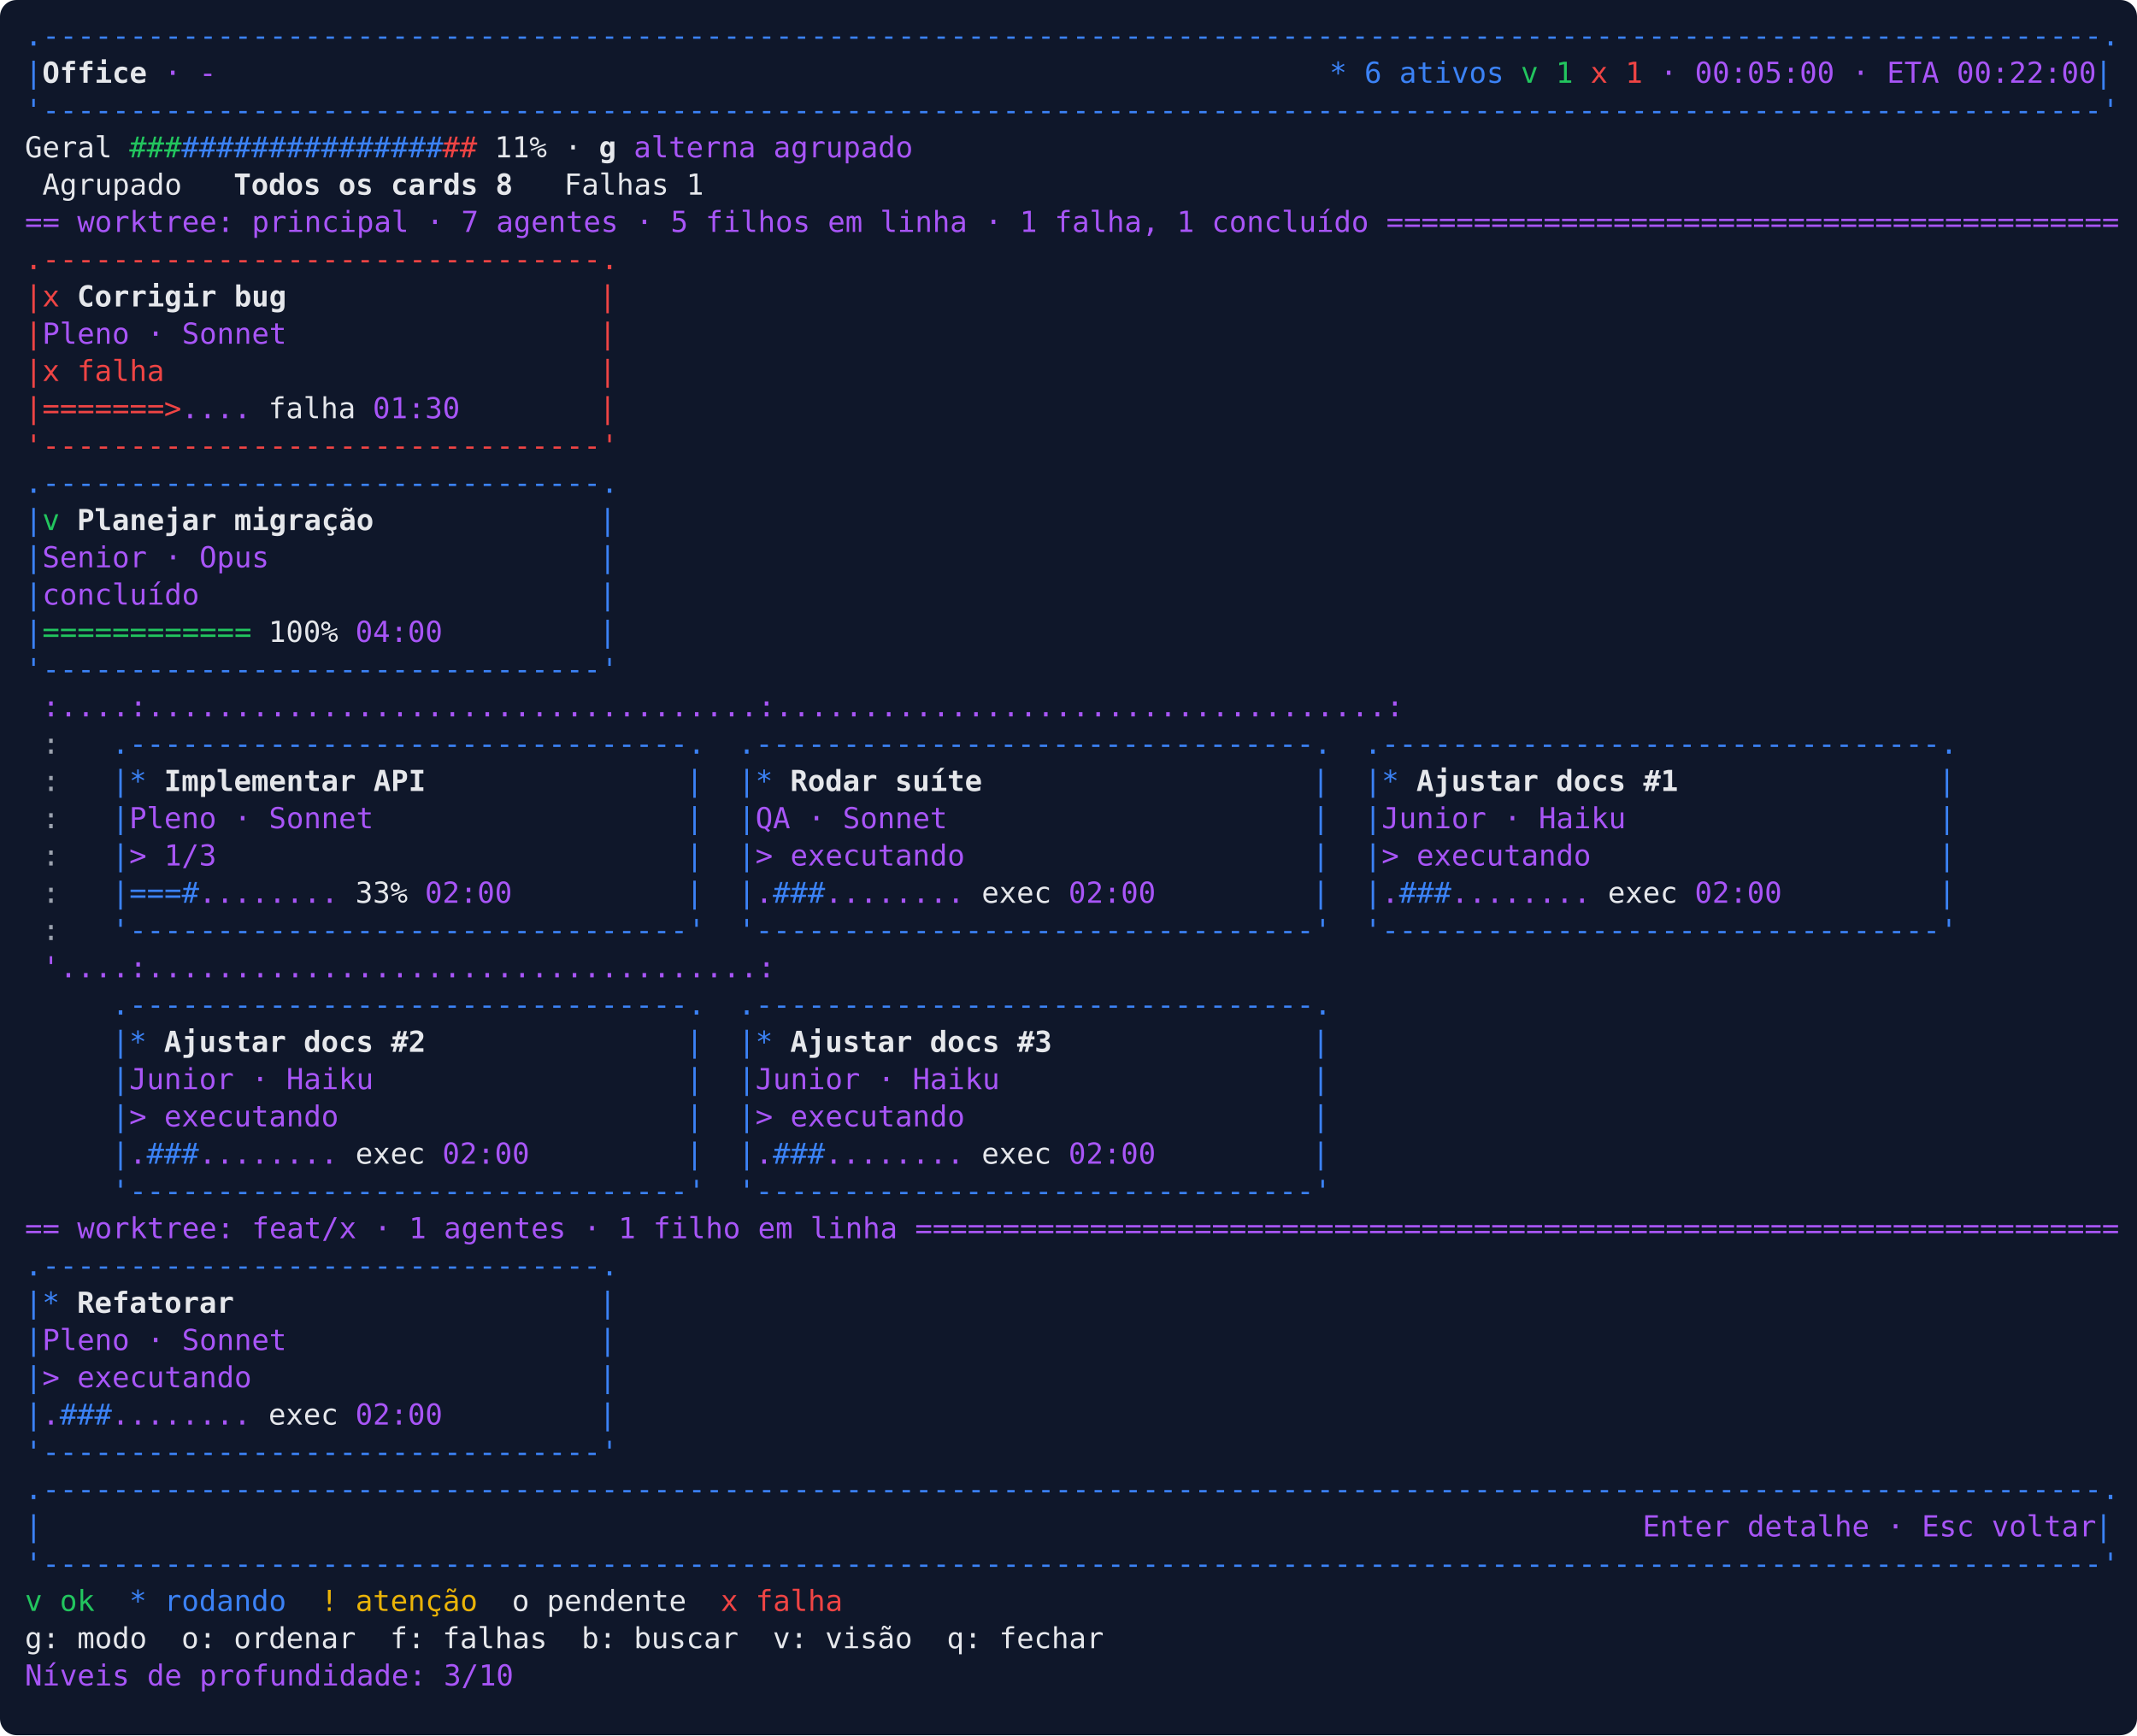
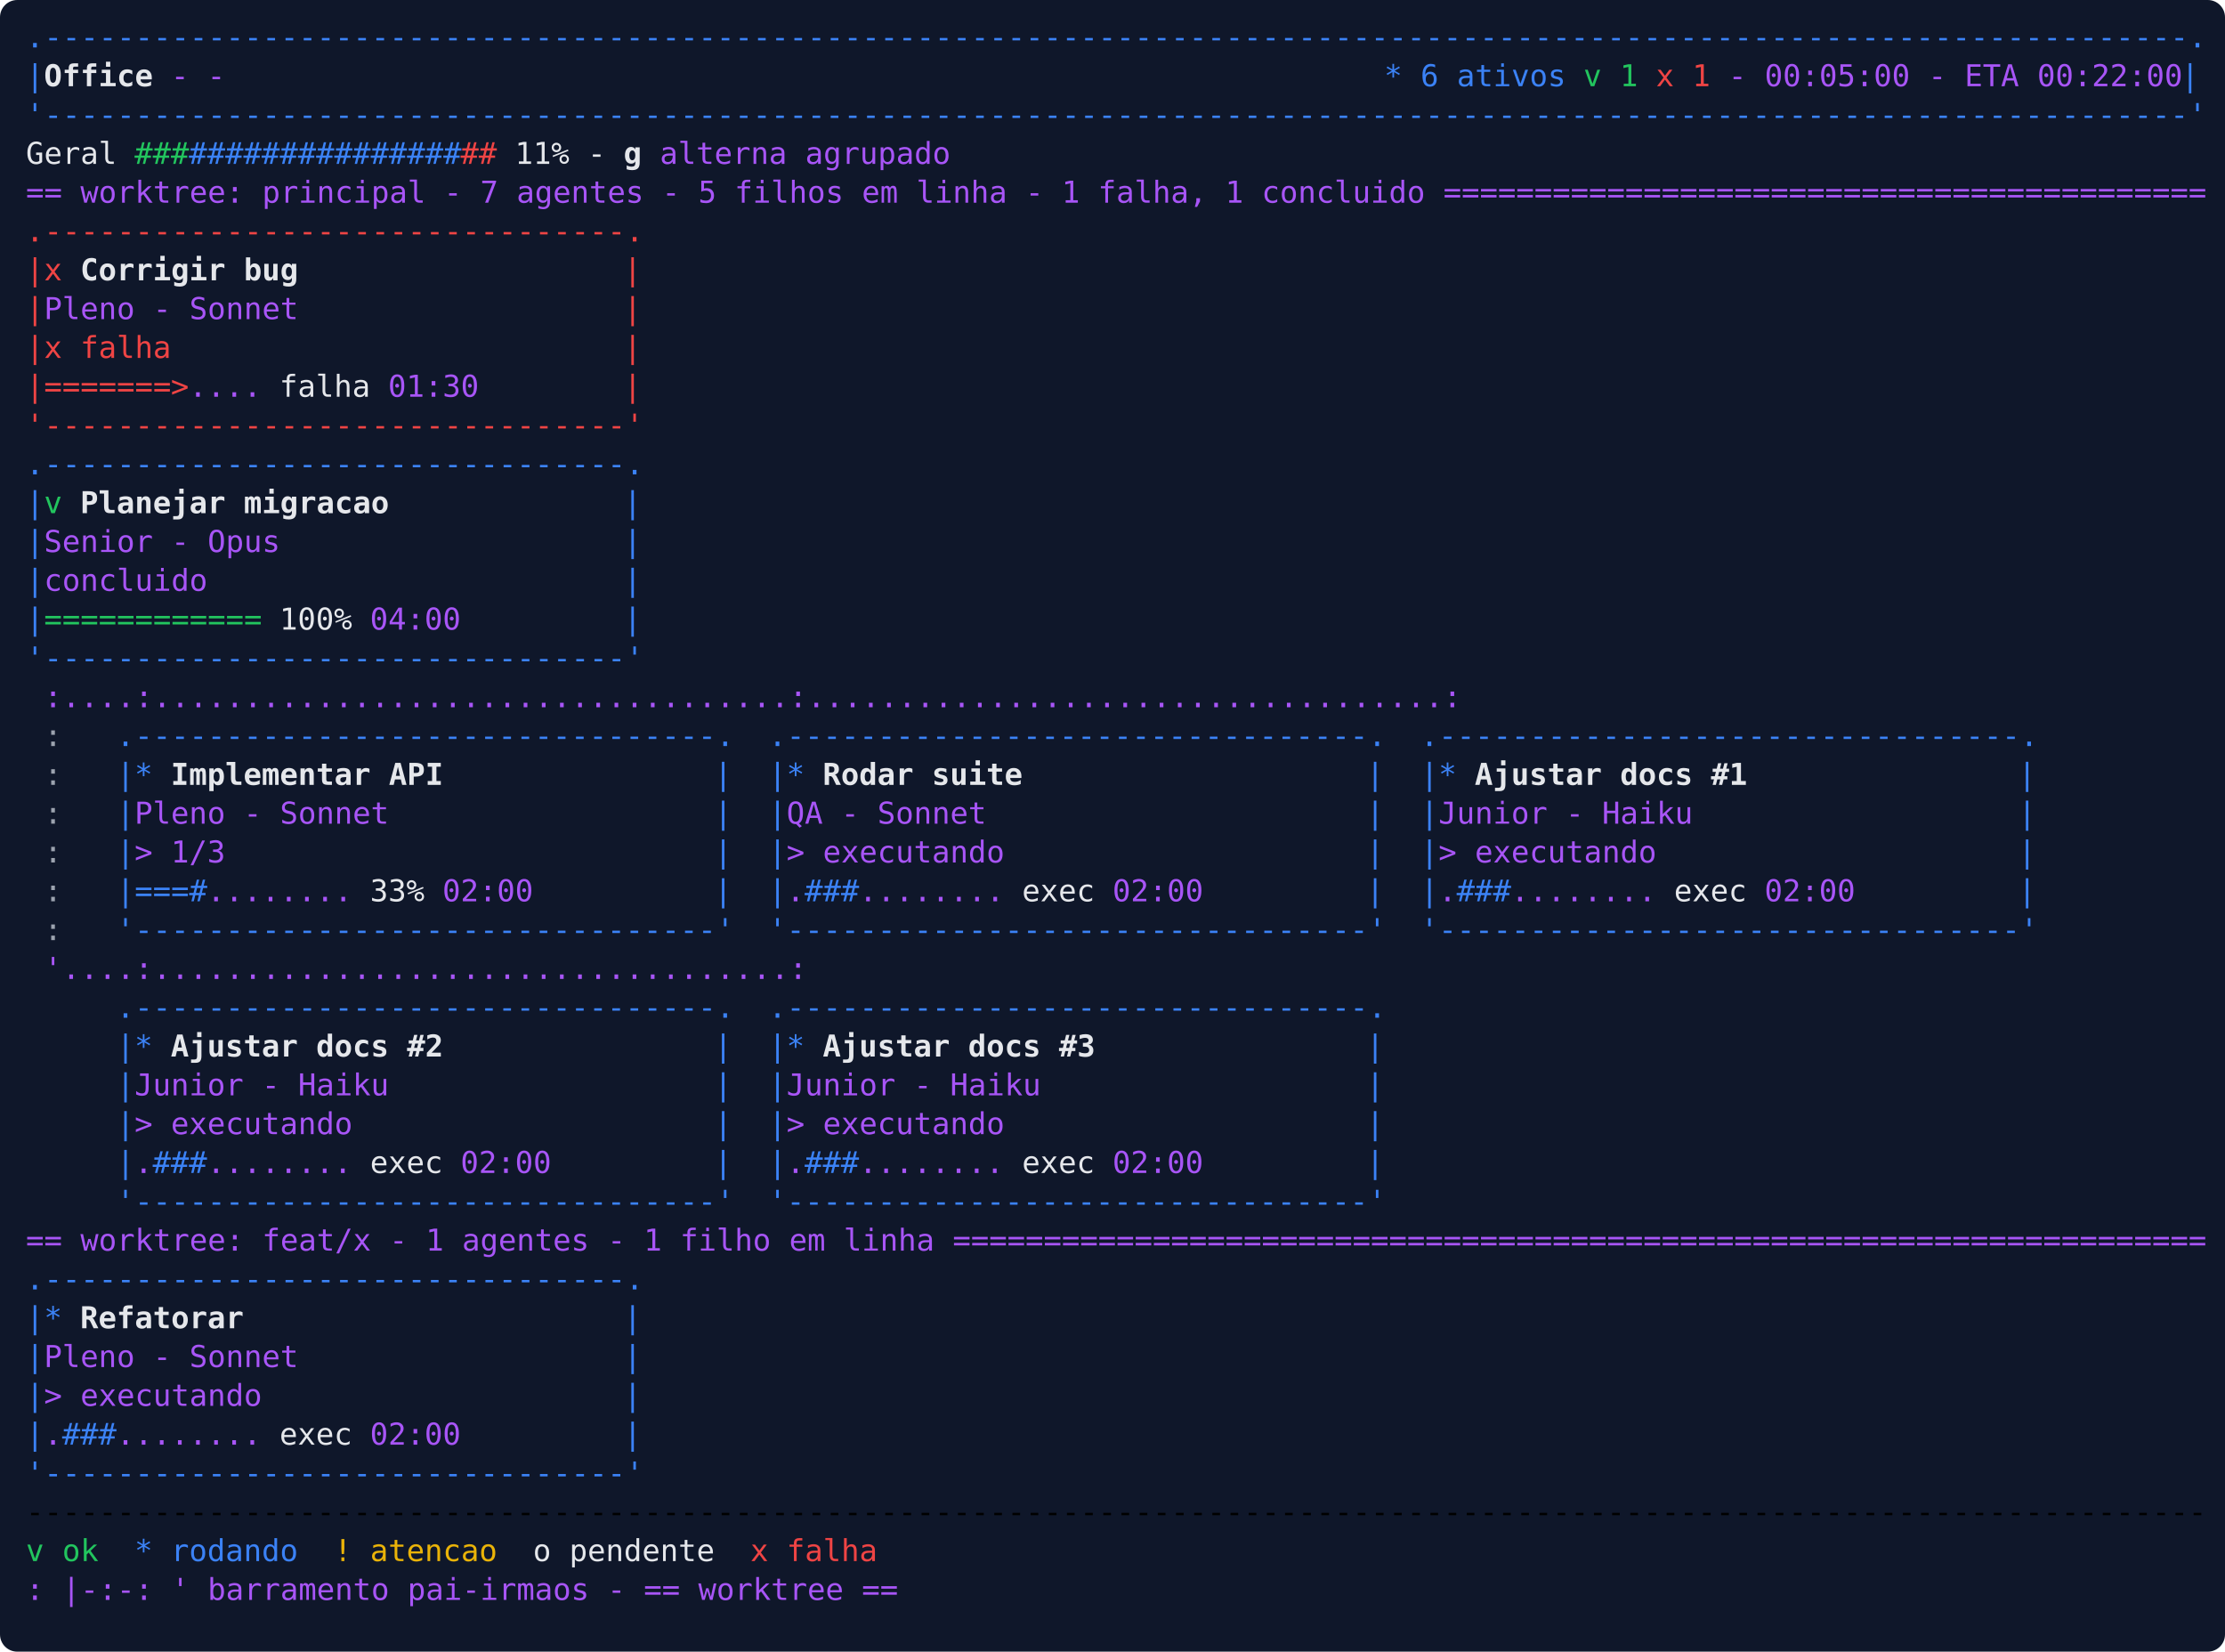
- <svg xmlns="http://www.w3.org/2000/svg" width="1032" height="838" font-family="Menlo,Consolas,monospace" font-size="14">
+ <svg xmlns="http://www.w3.org/2000/svg" width="1032" height="766" font-family="Menlo,Consolas,monospace" font-size="14">
  <rect width="100%" height="100%" rx="8" fill="#0f172a" />
  <text y="22">
    <tspan x="12.0" fill="#3b82f6" xml:space="preserve">.----------------------------------------------------------------------------------------------------------------------.</tspan>
  </text>
  <text y="40">
    <tspan x="12.0" fill="#3b82f6" xml:space="preserve">|</tspan>
    <tspan x="20.4" fill="#e5e7eb" font-weight="bold" xml:space="preserve">Office</tspan>
-     <tspan x="70.8" fill="#a855f7" xml:space="preserve"> · -</tspan>
+     <tspan x="70.8" fill="#a855f7" xml:space="preserve"> - -</tspan>
    <tspan x="104.4" fill="#e5e7eb" xml:space="preserve">                                                                </tspan>
    <tspan x="642.0" fill="#3b82f6" xml:space="preserve">* 6 ativos</tspan>
    <tspan x="726.0" fill="#22c55e" xml:space="preserve"> v 1</tspan>
    <tspan x="759.6" fill="#ef4444" xml:space="preserve"> x 1</tspan>
-     <tspan x="793.2" fill="#a855f7" xml:space="preserve"> · 00:05:00 · ETA 00:22:00</tspan>
+     <tspan x="793.2" fill="#a855f7" xml:space="preserve"> - 00:05:00 - ETA 00:22:00</tspan>
    <tspan x="1011.6" fill="#3b82f6" xml:space="preserve">|</tspan>
  </text>
  <text y="58">
    <tspan x="12.0" fill="#3b82f6" xml:space="preserve">'----------------------------------------------------------------------------------------------------------------------'</tspan>
  </text>
  <text y="76">
    <tspan x="12.0" fill="#e5e7eb" xml:space="preserve">Geral </tspan>
    <tspan x="62.4" fill="#22c55e" xml:space="preserve">###</tspan>
    <tspan x="87.6" fill="#3b82f6" xml:space="preserve">###############</tspan>
    <tspan x="213.6" fill="#ef4444" xml:space="preserve">##</tspan>
    <tspan x="230.4" fill="#a855f7" xml:space="preserve" />
-     <tspan x="230.4" fill="#e5e7eb" xml:space="preserve"> 11% · </tspan>
+     <tspan x="230.4" fill="#e5e7eb" xml:space="preserve"> 11% - </tspan>
    <tspan x="289.2" fill="#e5e7eb" font-weight="bold" xml:space="preserve">g</tspan>
    <tspan x="297.6" fill="#a855f7" xml:space="preserve"> alterna agrupado</tspan>
  </text>
  <text y="94">
-     <tspan x="12.0" fill="#e5e7eb" xml:space="preserve"> Agrupado </tspan>
-     <tspan x="96.0" fill="#e5e7eb" xml:space="preserve"> </tspan>
-     <tspan x="104.4" fill="#e5e7eb" font-weight="bold" xml:space="preserve"> Todos os cards 8 </tspan>
-     <tspan x="255.6" fill="#e5e7eb" xml:space="preserve"> </tspan>
-     <tspan x="264.0" fill="#e5e7eb" xml:space="preserve"> Falhas 1 </tspan>
-     <tspan x="348.0" fill="#e5e7eb" xml:space="preserve"> </tspan>
+     <tspan x="12.0" fill="#a855f7" xml:space="preserve">== worktree: principal - 7 agentes - 5 filhos em linha - 1 falha, 1 concluido ==========================================</tspan>
  </text>
  <text y="112">
-     <tspan x="12.0" fill="#a855f7" xml:space="preserve">== worktree: principal · 7 agentes · 5 filhos em linha · 1 falha, 1 concluído ==========================================</tspan>
+     <tspan x="12.0" fill="#ef4444" xml:space="preserve">.--------------------------------.</tspan>
  </text>
  <text y="130">
-     <tspan x="12.0" fill="#ef4444" xml:space="preserve">.--------------------------------.</tspan>
-   </text>
-   <text y="148">
    <tspan x="12.0" fill="#ef4444" xml:space="preserve">|</tspan>
    <tspan x="20.4" fill="#ef4444" xml:space="preserve">x </tspan>
    <tspan x="37.2" fill="#e5e7eb" font-weight="bold" xml:space="preserve">Corrigir bug</tspan>
    <tspan x="138.0" fill="#e5e7eb" xml:space="preserve">                  </tspan>
    <tspan x="289.2" fill="#ef4444" xml:space="preserve">|</tspan>
  </text>
-   <text y="166">
+   <text y="148">
    <tspan x="12.0" fill="#ef4444" xml:space="preserve">|</tspan>
-     <tspan x="20.4" fill="#a855f7" xml:space="preserve">Pleno · Sonnet</tspan>
+     <tspan x="20.4" fill="#a855f7" xml:space="preserve">Pleno - Sonnet</tspan>
    <tspan x="138.0" fill="#e5e7eb" xml:space="preserve">                  </tspan>
    <tspan x="289.2" fill="#ef4444" xml:space="preserve">|</tspan>
  </text>
-   <text y="184">
+   <text y="166">
    <tspan x="12.0" fill="#ef4444" xml:space="preserve">|</tspan>
    <tspan x="20.4" fill="#ef4444" xml:space="preserve">x falha</tspan>
    <tspan x="79.2" fill="#e5e7eb" xml:space="preserve">                         </tspan>
    <tspan x="289.2" fill="#ef4444" xml:space="preserve">|</tspan>
  </text>
-   <text y="202">
+   <text y="184">
    <tspan x="12.0" fill="#ef4444" xml:space="preserve">|</tspan>
    <tspan x="20.4" fill="#ef4444" xml:space="preserve">=======</tspan>
    <tspan x="79.2" fill="#ef4444" xml:space="preserve">&gt;</tspan>
    <tspan x="87.6" fill="#a855f7" xml:space="preserve">....</tspan>
    <tspan x="121.2" fill="#e5e7eb" xml:space="preserve"> falha </tspan>
    <tspan x="180.0" fill="#a855f7" xml:space="preserve">01:30</tspan>
    <tspan x="222.0" fill="#e5e7eb" xml:space="preserve">        </tspan>
    <tspan x="289.2" fill="#ef4444" xml:space="preserve">|</tspan>
  </text>
+   <text y="202">
+     <tspan x="12.0" fill="#ef4444" xml:space="preserve">'--------------------------------'</tspan>
+   </text>
  <text y="220">
-     <tspan x="12.0" fill="#ef4444" xml:space="preserve">'--------------------------------'</tspan>
+     <tspan x="12.0" fill="#3b82f6" xml:space="preserve">.--------------------------------.</tspan>
  </text>
  <text y="238">
-     <tspan x="12.0" fill="#3b82f6" xml:space="preserve">.--------------------------------.</tspan>
+     <tspan x="12.0" fill="#3b82f6" xml:space="preserve">|</tspan>
+     <tspan x="20.4" fill="#22c55e" xml:space="preserve">v </tspan>
+     <tspan x="37.2" fill="#e5e7eb" font-weight="bold" xml:space="preserve">Planejar migracao</tspan>
+     <tspan x="180.0" fill="#e5e7eb" xml:space="preserve">             </tspan>
+     <tspan x="289.2" fill="#3b82f6" xml:space="preserve">|</tspan>
  </text>
  <text y="256">
    <tspan x="12.0" fill="#3b82f6" xml:space="preserve">|</tspan>
-     <tspan x="20.4" fill="#22c55e" xml:space="preserve">v </tspan>
-     <tspan x="37.2" fill="#e5e7eb" font-weight="bold" xml:space="preserve">Planejar migração</tspan>
-     <tspan x="180.0" fill="#e5e7eb" xml:space="preserve">             </tspan>
+     <tspan x="20.4" fill="#a855f7" xml:space="preserve">Senior - Opus</tspan>
+     <tspan x="129.6" fill="#e5e7eb" xml:space="preserve">                   </tspan>
    <tspan x="289.2" fill="#3b82f6" xml:space="preserve">|</tspan>
  </text>
  <text y="274">
    <tspan x="12.0" fill="#3b82f6" xml:space="preserve">|</tspan>
-     <tspan x="20.4" fill="#a855f7" xml:space="preserve">Senior · Opus</tspan>
-     <tspan x="129.6" fill="#e5e7eb" xml:space="preserve">                   </tspan>
+     <tspan x="20.4" fill="#a855f7" xml:space="preserve">concluido</tspan>
+     <tspan x="96.0" fill="#e5e7eb" xml:space="preserve">                       </tspan>
    <tspan x="289.2" fill="#3b82f6" xml:space="preserve">|</tspan>
  </text>
  <text y="292">
-     <tspan x="12.0" fill="#3b82f6" xml:space="preserve">|</tspan>
-     <tspan x="20.4" fill="#a855f7" xml:space="preserve">concluído</tspan>
-     <tspan x="96.0" fill="#e5e7eb" xml:space="preserve">                       </tspan>
-     <tspan x="289.2" fill="#3b82f6" xml:space="preserve">|</tspan>
-   </text>
-   <text y="310">
    <tspan x="12.0" fill="#3b82f6" xml:space="preserve">|</tspan>
    <tspan x="20.4" fill="#22c55e" xml:space="preserve">============</tspan>
    <tspan x="121.2" fill="#22c55e" xml:space="preserve" />
    <tspan x="121.2" fill="#a855f7" xml:space="preserve" />
    <tspan x="121.2" fill="#e5e7eb" xml:space="preserve"> 100% </tspan>
    <tspan x="171.6" fill="#a855f7" xml:space="preserve">04:00</tspan>
    <tspan x="213.6" fill="#e5e7eb" xml:space="preserve">         </tspan>
    <tspan x="289.2" fill="#3b82f6" xml:space="preserve">|</tspan>
  </text>
+   <text y="310">
+     <tspan x="12.0" fill="#3b82f6" xml:space="preserve">'--------------------------------'</tspan>
+   </text>
  <text y="328">
-     <tspan x="12.0" fill="#3b82f6" xml:space="preserve">'--------------------------------'</tspan>
+     <tspan x="12.0" fill="#e5e7eb" xml:space="preserve"> </tspan>
+     <tspan x="20.4" fill="#a855f7" xml:space="preserve">:....:...................................:...................................:</tspan>
  </text>
  <text y="346">
    <tspan x="12.0" fill="#e5e7eb" xml:space="preserve"> </tspan>
-     <tspan x="20.4" fill="#a855f7" xml:space="preserve">:....:...................................:...................................:</tspan>
+     <tspan x="20.4" fill="#9ca3af" xml:space="preserve">:</tspan>
+     <tspan x="28.8" fill="#e5e7eb" xml:space="preserve">   </tspan>
+     <tspan x="54.0" fill="#3b82f6" xml:space="preserve">.--------------------------------.</tspan>
+     <tspan x="339.6" fill="#e5e7eb" xml:space="preserve">  </tspan>
+     <tspan x="356.4" fill="#3b82f6" xml:space="preserve">.--------------------------------.</tspan>
+     <tspan x="642.0" fill="#e5e7eb" xml:space="preserve">  </tspan>
+     <tspan x="658.8" fill="#3b82f6" xml:space="preserve">.--------------------------------.</tspan>
  </text>
  <text y="364">
-     <tspan x="12.0" fill="#e5e7eb" xml:space="preserve"> </tspan>
-     <tspan x="20.4" fill="#9ca3af" xml:space="preserve">:</tspan>
-     <tspan x="28.8" fill="#e5e7eb" xml:space="preserve">   </tspan>
-     <tspan x="54.0" fill="#3b82f6" xml:space="preserve">.--------------------------------.</tspan>
-     <tspan x="339.6" fill="#e5e7eb" xml:space="preserve">  </tspan>
-     <tspan x="356.4" fill="#3b82f6" xml:space="preserve">.--------------------------------.</tspan>
-     <tspan x="642.0" fill="#e5e7eb" xml:space="preserve">  </tspan>
-     <tspan x="658.8" fill="#3b82f6" xml:space="preserve">.--------------------------------.</tspan>
-   </text>
-   <text y="382">
    <tspan x="12.0" fill="#e5e7eb" xml:space="preserve"> </tspan>
    <tspan x="20.4" fill="#9ca3af" xml:space="preserve">:</tspan>
    <tspan x="28.8" fill="#e5e7eb" xml:space="preserve">   </tspan>
    <tspan x="54.0" fill="#3b82f6" xml:space="preserve">|</tspan>
    <tspan x="62.4" fill="#3b82f6" xml:space="preserve">* </tspan>
    <tspan x="79.2" fill="#e5e7eb" font-weight="bold" xml:space="preserve">Implementar API</tspan>
    <tspan x="205.2" fill="#e5e7eb" xml:space="preserve">               </tspan>
    <tspan x="331.2" fill="#3b82f6" xml:space="preserve">|</tspan>
    <tspan x="339.6" fill="#e5e7eb" xml:space="preserve">  </tspan>
    <tspan x="356.4" fill="#3b82f6" xml:space="preserve">|</tspan>
    <tspan x="364.8" fill="#3b82f6" xml:space="preserve">* </tspan>
-     <tspan x="381.6" fill="#e5e7eb" font-weight="bold" xml:space="preserve">Rodar suíte</tspan>
+     <tspan x="381.6" fill="#e5e7eb" font-weight="bold" xml:space="preserve">Rodar suite</tspan>
    <tspan x="474.0" fill="#e5e7eb" xml:space="preserve">                   </tspan>
    <tspan x="633.6" fill="#3b82f6" xml:space="preserve">|</tspan>
    <tspan x="642.0" fill="#e5e7eb" xml:space="preserve">  </tspan>
    <tspan x="658.8" fill="#3b82f6" xml:space="preserve">|</tspan>
    <tspan x="667.2" fill="#3b82f6" xml:space="preserve">* </tspan>
    <tspan x="684.0" fill="#e5e7eb" font-weight="bold" xml:space="preserve">Ajustar docs #1</tspan>
    <tspan x="810.0" fill="#e5e7eb" xml:space="preserve">               </tspan>
    <tspan x="936.0" fill="#3b82f6" xml:space="preserve">|</tspan>
  </text>
-   <text y="400">
-     <tspan x="12.0" fill="#e5e7eb" xml:space="preserve"> </tspan>
-     <tspan x="20.4" fill="#9ca3af" xml:space="preserve">:</tspan>
-     <tspan x="28.8" fill="#e5e7eb" xml:space="preserve">   </tspan>
-     <tspan x="54.0" fill="#3b82f6" xml:space="preserve">|</tspan>
-     <tspan x="62.4" fill="#a855f7" xml:space="preserve">Pleno · Sonnet</tspan>
+   <text y="382">
+     <tspan x="12.0" fill="#e5e7eb" xml:space="preserve"> </tspan>
+     <tspan x="20.4" fill="#9ca3af" xml:space="preserve">:</tspan>
+     <tspan x="28.8" fill="#e5e7eb" xml:space="preserve">   </tspan>
+     <tspan x="54.0" fill="#3b82f6" xml:space="preserve">|</tspan>
+     <tspan x="62.4" fill="#a855f7" xml:space="preserve">Pleno - Sonnet</tspan>
    <tspan x="180.0" fill="#e5e7eb" xml:space="preserve">                  </tspan>
    <tspan x="331.2" fill="#3b82f6" xml:space="preserve">|</tspan>
    <tspan x="339.6" fill="#e5e7eb" xml:space="preserve">  </tspan>
    <tspan x="356.4" fill="#3b82f6" xml:space="preserve">|</tspan>
-     <tspan x="364.8" fill="#a855f7" xml:space="preserve">QA · Sonnet</tspan>
+     <tspan x="364.8" fill="#a855f7" xml:space="preserve">QA - Sonnet</tspan>
    <tspan x="457.2" fill="#e5e7eb" xml:space="preserve">                     </tspan>
    <tspan x="633.6" fill="#3b82f6" xml:space="preserve">|</tspan>
    <tspan x="642.0" fill="#e5e7eb" xml:space="preserve">  </tspan>
    <tspan x="658.8" fill="#3b82f6" xml:space="preserve">|</tspan>
-     <tspan x="667.2" fill="#a855f7" xml:space="preserve">Junior · Haiku</tspan>
+     <tspan x="667.2" fill="#a855f7" xml:space="preserve">Junior - Haiku</tspan>
    <tspan x="784.8" fill="#e5e7eb" xml:space="preserve">                  </tspan>
    <tspan x="936.0" fill="#3b82f6" xml:space="preserve">|</tspan>
  </text>
-   <text y="418">
+   <text y="400">
    <tspan x="12.0" fill="#e5e7eb" xml:space="preserve"> </tspan>
    <tspan x="20.4" fill="#9ca3af" xml:space="preserve">:</tspan>
    <tspan x="28.8" fill="#e5e7eb" xml:space="preserve">   </tspan>
    <tspan x="54.0" fill="#3b82f6" xml:space="preserve">|</tspan>
    <tspan x="62.4" fill="#a855f7" xml:space="preserve">&gt; 1/3</tspan>
    <tspan x="104.4" fill="#e5e7eb" xml:space="preserve">                           </tspan>
    <tspan x="331.2" fill="#3b82f6" xml:space="preserve">|</tspan>
    <tspan x="339.6" fill="#e5e7eb" xml:space="preserve">  </tspan>
    <tspan x="356.4" fill="#3b82f6" xml:space="preserve">|</tspan>
    <tspan x="364.8" fill="#a855f7" xml:space="preserve">&gt; executando</tspan>
    <tspan x="465.6" fill="#e5e7eb" xml:space="preserve">                    </tspan>
    <tspan x="633.6" fill="#3b82f6" xml:space="preserve">|</tspan>
    <tspan x="642.0" fill="#e5e7eb" xml:space="preserve">  </tspan>
    <tspan x="658.8" fill="#3b82f6" xml:space="preserve">|</tspan>
    <tspan x="667.2" fill="#a855f7" xml:space="preserve">&gt; executando</tspan>
    <tspan x="768.0" fill="#e5e7eb" xml:space="preserve">                    </tspan>
    <tspan x="936.0" fill="#3b82f6" xml:space="preserve">|</tspan>
  </text>
-   <text y="436">
+   <text y="418">
    <tspan x="12.0" fill="#e5e7eb" xml:space="preserve"> </tspan>
    <tspan x="20.4" fill="#9ca3af" xml:space="preserve">:</tspan>
    <tspan x="28.8" fill="#e5e7eb" xml:space="preserve">   </tspan>
    <tspan x="54.0" fill="#3b82f6" xml:space="preserve">|===#</tspan>
    <tspan x="96.0" fill="#a855f7" xml:space="preserve">........</tspan>
    <tspan x="163.2" fill="#e5e7eb" xml:space="preserve"> 33% </tspan>
    <tspan x="205.2" fill="#a855f7" xml:space="preserve">02:00</tspan>
    <tspan x="247.2" fill="#e5e7eb" xml:space="preserve">          </tspan>
    <tspan x="331.2" fill="#3b82f6" xml:space="preserve">|</tspan>
    <tspan x="339.6" fill="#e5e7eb" xml:space="preserve">  </tspan>
    <tspan x="356.4" fill="#3b82f6" xml:space="preserve">|</tspan>
    <tspan x="364.8" fill="#a855f7" xml:space="preserve">.</tspan>
    <tspan x="373.2" fill="#3b82f6" xml:space="preserve">###</tspan>
    <tspan x="398.4" fill="#a855f7" xml:space="preserve">........</tspan>
    <tspan x="465.6" fill="#e5e7eb" xml:space="preserve"> exec </tspan>
    <tspan x="516.0" fill="#a855f7" xml:space="preserve">02:00</tspan>
    <tspan x="558.0" fill="#e5e7eb" xml:space="preserve">         </tspan>
    <tspan x="633.6" fill="#3b82f6" xml:space="preserve">|</tspan>
    <tspan x="642.0" fill="#e5e7eb" xml:space="preserve">  </tspan>
    <tspan x="658.8" fill="#3b82f6" xml:space="preserve">|</tspan>
    <tspan x="667.2" fill="#a855f7" xml:space="preserve">.</tspan>
    <tspan x="675.6" fill="#3b82f6" xml:space="preserve">###</tspan>
    <tspan x="700.8" fill="#a855f7" xml:space="preserve">........</tspan>
    <tspan x="768.0" fill="#e5e7eb" xml:space="preserve"> exec </tspan>
    <tspan x="818.4" fill="#a855f7" xml:space="preserve">02:00</tspan>
    <tspan x="860.4" fill="#e5e7eb" xml:space="preserve">         </tspan>
    <tspan x="936.0" fill="#3b82f6" xml:space="preserve">|</tspan>
  </text>
+   <text y="436">
+     <tspan x="12.0" fill="#e5e7eb" xml:space="preserve"> </tspan>
+     <tspan x="20.4" fill="#9ca3af" xml:space="preserve">:</tspan>
+     <tspan x="28.8" fill="#e5e7eb" xml:space="preserve">   </tspan>
+     <tspan x="54.0" fill="#3b82f6" xml:space="preserve">'--------------------------------'</tspan>
+     <tspan x="339.6" fill="#e5e7eb" xml:space="preserve">  </tspan>
+     <tspan x="356.4" fill="#3b82f6" xml:space="preserve">'--------------------------------'</tspan>
+     <tspan x="642.0" fill="#e5e7eb" xml:space="preserve">  </tspan>
+     <tspan x="658.8" fill="#3b82f6" xml:space="preserve">'--------------------------------'</tspan>
+   </text>
  <text y="454">
-     <tspan x="12.0" fill="#e5e7eb" xml:space="preserve"> </tspan>
-     <tspan x="20.4" fill="#9ca3af" xml:space="preserve">:</tspan>
-     <tspan x="28.8" fill="#e5e7eb" xml:space="preserve">   </tspan>
-     <tspan x="54.0" fill="#3b82f6" xml:space="preserve">'--------------------------------'</tspan>
-     <tspan x="339.6" fill="#e5e7eb" xml:space="preserve">  </tspan>
-     <tspan x="356.4" fill="#3b82f6" xml:space="preserve">'--------------------------------'</tspan>
-     <tspan x="642.0" fill="#e5e7eb" xml:space="preserve">  </tspan>
-     <tspan x="658.8" fill="#3b82f6" xml:space="preserve">'--------------------------------'</tspan>
-   </text>
-   <text y="472">
    <tspan x="12.0" fill="#e5e7eb" xml:space="preserve"> </tspan>
    <tspan x="20.4" fill="#a855f7" xml:space="preserve">'</tspan>
    <tspan x="28.8" fill="#a855f7" xml:space="preserve">....:...................................:</tspan>
  </text>
+   <text y="472">
+     <tspan x="12.0" fill="#e5e7eb" xml:space="preserve">     </tspan>
+     <tspan x="54.0" fill="#3b82f6" xml:space="preserve">.--------------------------------.</tspan>
+     <tspan x="339.6" fill="#e5e7eb" xml:space="preserve">  </tspan>
+     <tspan x="356.4" fill="#3b82f6" xml:space="preserve">.--------------------------------.</tspan>
+   </text>
  <text y="490">
-     <tspan x="12.0" fill="#e5e7eb" xml:space="preserve">     </tspan>
-     <tspan x="54.0" fill="#3b82f6" xml:space="preserve">.--------------------------------.</tspan>
-     <tspan x="339.6" fill="#e5e7eb" xml:space="preserve">  </tspan>
-     <tspan x="356.4" fill="#3b82f6" xml:space="preserve">.--------------------------------.</tspan>
-   </text>
-   <text y="508">
    <tspan x="12.0" fill="#e5e7eb" xml:space="preserve">     </tspan>
    <tspan x="54.0" fill="#3b82f6" xml:space="preserve">|</tspan>
    <tspan x="62.4" fill="#3b82f6" xml:space="preserve">* </tspan>
    <tspan x="79.2" fill="#e5e7eb" font-weight="bold" xml:space="preserve">Ajustar docs #2</tspan>
    <tspan x="205.2" fill="#e5e7eb" xml:space="preserve">               </tspan>
    <tspan x="331.2" fill="#3b82f6" xml:space="preserve">|</tspan>
    <tspan x="339.6" fill="#e5e7eb" xml:space="preserve">  </tspan>
    <tspan x="356.4" fill="#3b82f6" xml:space="preserve">|</tspan>
    <tspan x="364.8" fill="#3b82f6" xml:space="preserve">* </tspan>
    <tspan x="381.6" fill="#e5e7eb" font-weight="bold" xml:space="preserve">Ajustar docs #3</tspan>
    <tspan x="507.6" fill="#e5e7eb" xml:space="preserve">               </tspan>
    <tspan x="633.6" fill="#3b82f6" xml:space="preserve">|</tspan>
  </text>
+   <text y="508">
+     <tspan x="12.0" fill="#e5e7eb" xml:space="preserve">     </tspan>
+     <tspan x="54.0" fill="#3b82f6" xml:space="preserve">|</tspan>
+     <tspan x="62.4" fill="#a855f7" xml:space="preserve">Junior - Haiku</tspan>
+     <tspan x="180.0" fill="#e5e7eb" xml:space="preserve">                  </tspan>
+     <tspan x="331.2" fill="#3b82f6" xml:space="preserve">|</tspan>
+     <tspan x="339.6" fill="#e5e7eb" xml:space="preserve">  </tspan>
+     <tspan x="356.4" fill="#3b82f6" xml:space="preserve">|</tspan>
+     <tspan x="364.8" fill="#a855f7" xml:space="preserve">Junior - Haiku</tspan>
+     <tspan x="482.4" fill="#e5e7eb" xml:space="preserve">                  </tspan>
+     <tspan x="633.6" fill="#3b82f6" xml:space="preserve">|</tspan>
+   </text>
  <text y="526">
-     <tspan x="12.0" fill="#e5e7eb" xml:space="preserve">     </tspan>
-     <tspan x="54.0" fill="#3b82f6" xml:space="preserve">|</tspan>
-     <tspan x="62.4" fill="#a855f7" xml:space="preserve">Junior · Haiku</tspan>
-     <tspan x="180.0" fill="#e5e7eb" xml:space="preserve">                  </tspan>
-     <tspan x="331.2" fill="#3b82f6" xml:space="preserve">|</tspan>
-     <tspan x="339.6" fill="#e5e7eb" xml:space="preserve">  </tspan>
-     <tspan x="356.4" fill="#3b82f6" xml:space="preserve">|</tspan>
-     <tspan x="364.8" fill="#a855f7" xml:space="preserve">Junior · Haiku</tspan>
-     <tspan x="482.4" fill="#e5e7eb" xml:space="preserve">                  </tspan>
-     <tspan x="633.6" fill="#3b82f6" xml:space="preserve">|</tspan>
-   </text>
-   <text y="544">
    <tspan x="12.0" fill="#e5e7eb" xml:space="preserve">     </tspan>
    <tspan x="54.0" fill="#3b82f6" xml:space="preserve">|</tspan>
    <tspan x="62.4" fill="#a855f7" xml:space="preserve">&gt; executando</tspan>
    <tspan x="163.2" fill="#e5e7eb" xml:space="preserve">                    </tspan>
    <tspan x="331.2" fill="#3b82f6" xml:space="preserve">|</tspan>
    <tspan x="339.6" fill="#e5e7eb" xml:space="preserve">  </tspan>
    <tspan x="356.4" fill="#3b82f6" xml:space="preserve">|</tspan>
    <tspan x="364.8" fill="#a855f7" xml:space="preserve">&gt; executando</tspan>
    <tspan x="465.6" fill="#e5e7eb" xml:space="preserve">                    </tspan>
    <tspan x="633.6" fill="#3b82f6" xml:space="preserve">|</tspan>
  </text>
-   <text y="562">
+   <text y="544">
    <tspan x="12.0" fill="#e5e7eb" xml:space="preserve">     </tspan>
    <tspan x="54.0" fill="#3b82f6" xml:space="preserve">|</tspan>
    <tspan x="62.4" fill="#a855f7" xml:space="preserve">.</tspan>
    <tspan x="70.8" fill="#3b82f6" xml:space="preserve">#</tspan>
    <tspan x="79.2" fill="#3b82f6" xml:space="preserve">#</tspan>
    <tspan x="87.6" fill="#3b82f6" xml:space="preserve">#</tspan>
    <tspan x="96.0" fill="#a855f7" xml:space="preserve">.</tspan>
    <tspan x="104.4" fill="#a855f7" xml:space="preserve">.</tspan>
    <tspan x="112.8" fill="#a855f7" xml:space="preserve">.</tspan>
    <tspan x="121.2" fill="#a855f7" xml:space="preserve">.</tspan>
    <tspan x="129.6" fill="#a855f7" xml:space="preserve">.</tspan>
    <tspan x="138.0" fill="#a855f7" xml:space="preserve">.</tspan>
    <tspan x="146.4" fill="#a855f7" xml:space="preserve">.</tspan>
    <tspan x="154.8" fill="#a855f7" xml:space="preserve">.</tspan>
    <tspan x="163.2" fill="#e5e7eb" xml:space="preserve"> exec </tspan>
    <tspan x="213.6" fill="#a855f7" xml:space="preserve">02:00</tspan>
    <tspan x="255.6" fill="#e5e7eb" xml:space="preserve">         </tspan>
    <tspan x="331.2" fill="#3b82f6" xml:space="preserve">|</tspan>
    <tspan x="339.6" fill="#e5e7eb" xml:space="preserve">  </tspan>
    <tspan x="356.4" fill="#3b82f6" xml:space="preserve">|</tspan>
    <tspan x="364.8" fill="#a855f7" xml:space="preserve">.</tspan>
    <tspan x="373.2" fill="#3b82f6" xml:space="preserve">#</tspan>
    <tspan x="381.6" fill="#3b82f6" xml:space="preserve">#</tspan>
    <tspan x="390.0" fill="#3b82f6" xml:space="preserve">#</tspan>
    <tspan x="398.4" fill="#a855f7" xml:space="preserve">.</tspan>
    <tspan x="406.8" fill="#a855f7" xml:space="preserve">.</tspan>
    <tspan x="415.2" fill="#a855f7" xml:space="preserve">.</tspan>
    <tspan x="423.6" fill="#a855f7" xml:space="preserve">.</tspan>
    <tspan x="432.0" fill="#a855f7" xml:space="preserve">.</tspan>
    <tspan x="440.4" fill="#a855f7" xml:space="preserve">.</tspan>
    <tspan x="448.8" fill="#a855f7" xml:space="preserve">.</tspan>
    <tspan x="457.2" fill="#a855f7" xml:space="preserve">.</tspan>
    <tspan x="465.6" fill="#e5e7eb" xml:space="preserve"> exec </tspan>
    <tspan x="516.0" fill="#a855f7" xml:space="preserve">02:00</tspan>
    <tspan x="558.0" fill="#e5e7eb" xml:space="preserve">         </tspan>
    <tspan x="633.6" fill="#3b82f6" xml:space="preserve">|</tspan>
  </text>
+   <text y="562">
+     <tspan x="12.0" fill="#e5e7eb" xml:space="preserve">     </tspan>
+     <tspan x="54.0" fill="#3b82f6" xml:space="preserve">'--------------------------------'</tspan>
+     <tspan x="339.6" fill="#e5e7eb" xml:space="preserve">  </tspan>
+     <tspan x="356.4" fill="#3b82f6" xml:space="preserve">'--------------------------------'</tspan>
+   </text>
  <text y="580">
-     <tspan x="12.0" fill="#e5e7eb" xml:space="preserve">     </tspan>
-     <tspan x="54.0" fill="#3b82f6" xml:space="preserve">'--------------------------------'</tspan>
-     <tspan x="339.6" fill="#e5e7eb" xml:space="preserve">  </tspan>
-     <tspan x="356.4" fill="#3b82f6" xml:space="preserve">'--------------------------------'</tspan>
+     <tspan x="12.0" fill="#a855f7" xml:space="preserve">== worktree: feat/x - 1 agentes - 1 filho em linha =====================================================================</tspan>
  </text>
  <text y="598">
-     <tspan x="12.0" fill="#a855f7" xml:space="preserve">== worktree: feat/x · 1 agentes · 1 filho em linha =====================================================================</tspan>
+     <tspan x="12.0" fill="#3b82f6" xml:space="preserve">.--------------------------------.</tspan>
  </text>
  <text y="616">
-     <tspan x="12.0" fill="#3b82f6" xml:space="preserve">.--------------------------------.</tspan>
-   </text>
-   <text y="634">
    <tspan x="12.0" fill="#3b82f6" xml:space="preserve">|</tspan>
    <tspan x="20.4" fill="#3b82f6" xml:space="preserve">* </tspan>
    <tspan x="37.2" fill="#e5e7eb" font-weight="bold" xml:space="preserve">Refatorar</tspan>
    <tspan x="112.8" fill="#e5e7eb" xml:space="preserve">                     </tspan>
    <tspan x="289.2" fill="#3b82f6" xml:space="preserve">|</tspan>
  </text>
+   <text y="634">
+     <tspan x="12.0" fill="#3b82f6" xml:space="preserve">|</tspan>
+     <tspan x="20.4" fill="#a855f7" xml:space="preserve">Pleno - Sonnet</tspan>
+     <tspan x="138.0" fill="#e5e7eb" xml:space="preserve">                  </tspan>
+     <tspan x="289.2" fill="#3b82f6" xml:space="preserve">|</tspan>
+   </text>
  <text y="652">
-     <tspan x="12.0" fill="#3b82f6" xml:space="preserve">|</tspan>
-     <tspan x="20.4" fill="#a855f7" xml:space="preserve">Pleno · Sonnet</tspan>
-     <tspan x="138.0" fill="#e5e7eb" xml:space="preserve">                  </tspan>
-     <tspan x="289.2" fill="#3b82f6" xml:space="preserve">|</tspan>
-   </text>
-   <text y="670">
    <tspan x="12.0" fill="#3b82f6" xml:space="preserve">|</tspan>
    <tspan x="20.4" fill="#a855f7" xml:space="preserve">&gt; executando</tspan>
    <tspan x="121.2" fill="#e5e7eb" xml:space="preserve">                    </tspan>
    <tspan x="289.2" fill="#3b82f6" xml:space="preserve">|</tspan>
  </text>
-   <text y="688">
+   <text y="670">
    <tspan x="12.0" fill="#3b82f6" xml:space="preserve">|</tspan>
    <tspan x="20.4" fill="#a855f7" xml:space="preserve">.</tspan>
    <tspan x="28.8" fill="#3b82f6" xml:space="preserve">#</tspan>
    <tspan x="37.2" fill="#3b82f6" xml:space="preserve">#</tspan>
    <tspan x="45.6" fill="#3b82f6" xml:space="preserve">#</tspan>
    <tspan x="54.0" fill="#a855f7" xml:space="preserve">.</tspan>
    <tspan x="62.4" fill="#a855f7" xml:space="preserve">.</tspan>
    <tspan x="70.8" fill="#a855f7" xml:space="preserve">.</tspan>
    <tspan x="79.2" fill="#a855f7" xml:space="preserve">.</tspan>
    <tspan x="87.6" fill="#a855f7" xml:space="preserve">.</tspan>
    <tspan x="96.0" fill="#a855f7" xml:space="preserve">.</tspan>
    <tspan x="104.4" fill="#a855f7" xml:space="preserve">.</tspan>
    <tspan x="112.8" fill="#a855f7" xml:space="preserve">.</tspan>
    <tspan x="121.2" fill="#e5e7eb" xml:space="preserve"> exec </tspan>
    <tspan x="171.6" fill="#a855f7" xml:space="preserve">02:00</tspan>
    <tspan x="213.6" fill="#e5e7eb" xml:space="preserve">         </tspan>
    <tspan x="289.2" fill="#3b82f6" xml:space="preserve">|</tspan>
  </text>
+   <text y="688">
+     <tspan x="12.0" fill="#3b82f6" xml:space="preserve">'--------------------------------'</tspan>
+   </text>
  <text y="706">
-     <tspan x="12.0" fill="#3b82f6" xml:space="preserve">'--------------------------------'</tspan>
+     <tspan x="12.0" fill="#000000" xml:space="preserve">------------------------------------------------------------------------------------------------------------------------</tspan>
  </text>
  <text y="724">
-     <tspan x="12.0" fill="#3b82f6" xml:space="preserve">.----------------------------------------------------------------------------------------------------------------------.</tspan>
-   </text>
-   <text y="742">
-     <tspan x="12.0" fill="#3b82f6" xml:space="preserve">|</tspan>
-     <tspan x="20.4" fill="#a855f7" xml:space="preserve" />
-     <tspan x="20.4" fill="#e5e7eb" xml:space="preserve">                                                                                            </tspan>
-     <tspan x="793.2" fill="#a855f7" xml:space="preserve">Enter detalhe · Esc voltar</tspan>
-     <tspan x="1011.6" fill="#3b82f6" xml:space="preserve">|</tspan>
-   </text>
-   <text y="760">
-     <tspan x="12.0" fill="#3b82f6" xml:space="preserve">'----------------------------------------------------------------------------------------------------------------------'</tspan>
-   </text>
-   <text y="778">
    <tspan x="12.0" fill="#22c55e" xml:space="preserve">v ok</tspan>
    <tspan x="45.6" fill="#e5e7eb" xml:space="preserve">  </tspan>
    <tspan x="62.4" fill="#3b82f6" xml:space="preserve">* rodando</tspan>
    <tspan x="138.0" fill="#e5e7eb" xml:space="preserve">  </tspan>
-     <tspan x="154.8" fill="#eab308" xml:space="preserve">! atenção</tspan>
+     <tspan x="154.8" fill="#eab308" xml:space="preserve">! atencao</tspan>
    <tspan x="230.4" fill="#e5e7eb" xml:space="preserve">  </tspan>
    <tspan x="247.2" fill="#e5e7eb" xml:space="preserve">o pendente</tspan>
    <tspan x="331.2" fill="#e5e7eb" xml:space="preserve">  </tspan>
    <tspan x="348.0" fill="#ef4444" xml:space="preserve">x falha</tspan>
  </text>
-   <text y="796">
-     <tspan x="12.0" fill="#e5e7eb" xml:space="preserve">g: modo</tspan>
-     <tspan x="70.8" fill="#e5e7eb" xml:space="preserve">  </tspan>
-     <tspan x="87.6" fill="#e5e7eb" xml:space="preserve">o: ordenar</tspan>
-     <tspan x="171.6" fill="#e5e7eb" xml:space="preserve">  </tspan>
-     <tspan x="188.4" fill="#e5e7eb" xml:space="preserve">f: falhas</tspan>
-     <tspan x="264.0" fill="#e5e7eb" xml:space="preserve">  </tspan>
-     <tspan x="280.8" fill="#e5e7eb" xml:space="preserve">b: buscar</tspan>
-     <tspan x="356.4" fill="#e5e7eb" xml:space="preserve">  </tspan>
-     <tspan x="373.2" fill="#e5e7eb" xml:space="preserve">v: visão</tspan>
-     <tspan x="440.4" fill="#e5e7eb" xml:space="preserve">  </tspan>
-     <tspan x="457.2" fill="#e5e7eb" xml:space="preserve">q: fechar</tspan>
-     <tspan x="532.8" fill="#e5e7eb" xml:space="preserve">  </tspan>
-   </text>
-   <text y="814">
-     <tspan x="12.0" fill="#a855f7" xml:space="preserve">Níveis de profundidade: 3/10</tspan>
+   <text y="742">
+     <tspan x="12.0" fill="#a855f7" xml:space="preserve">: |-:-: ' barramento pai-irmaos - == worktree ==</tspan>
  </text>
</svg>
